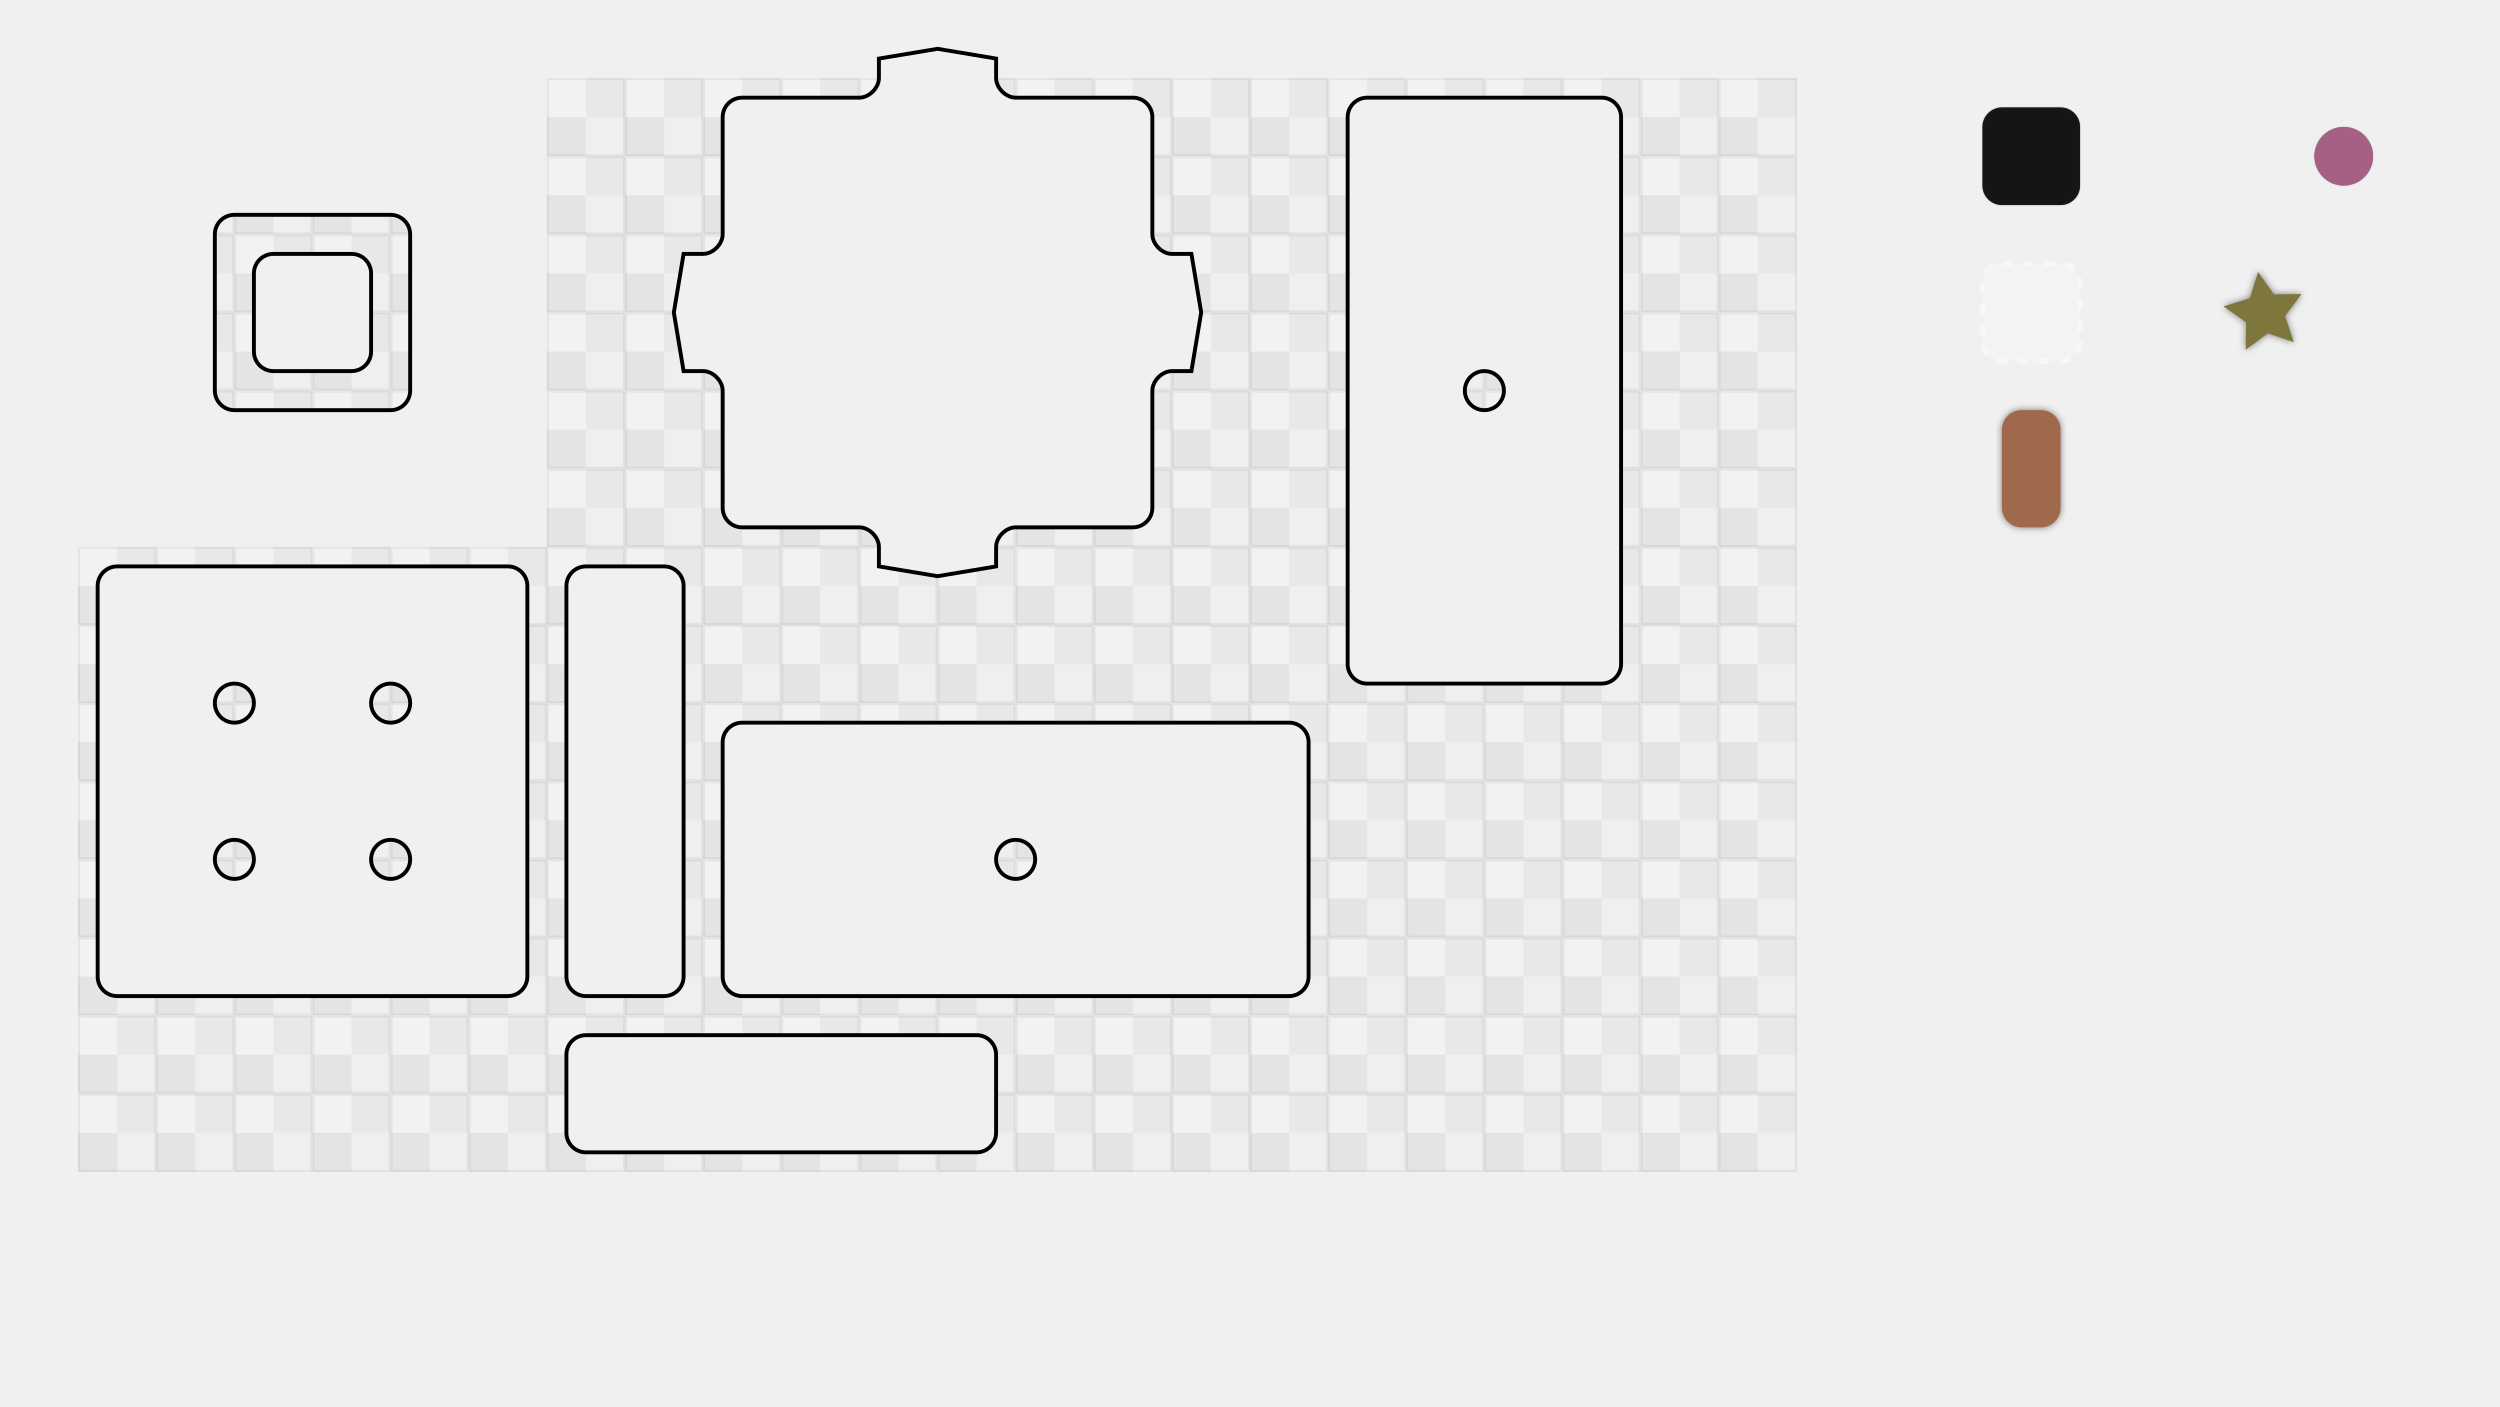
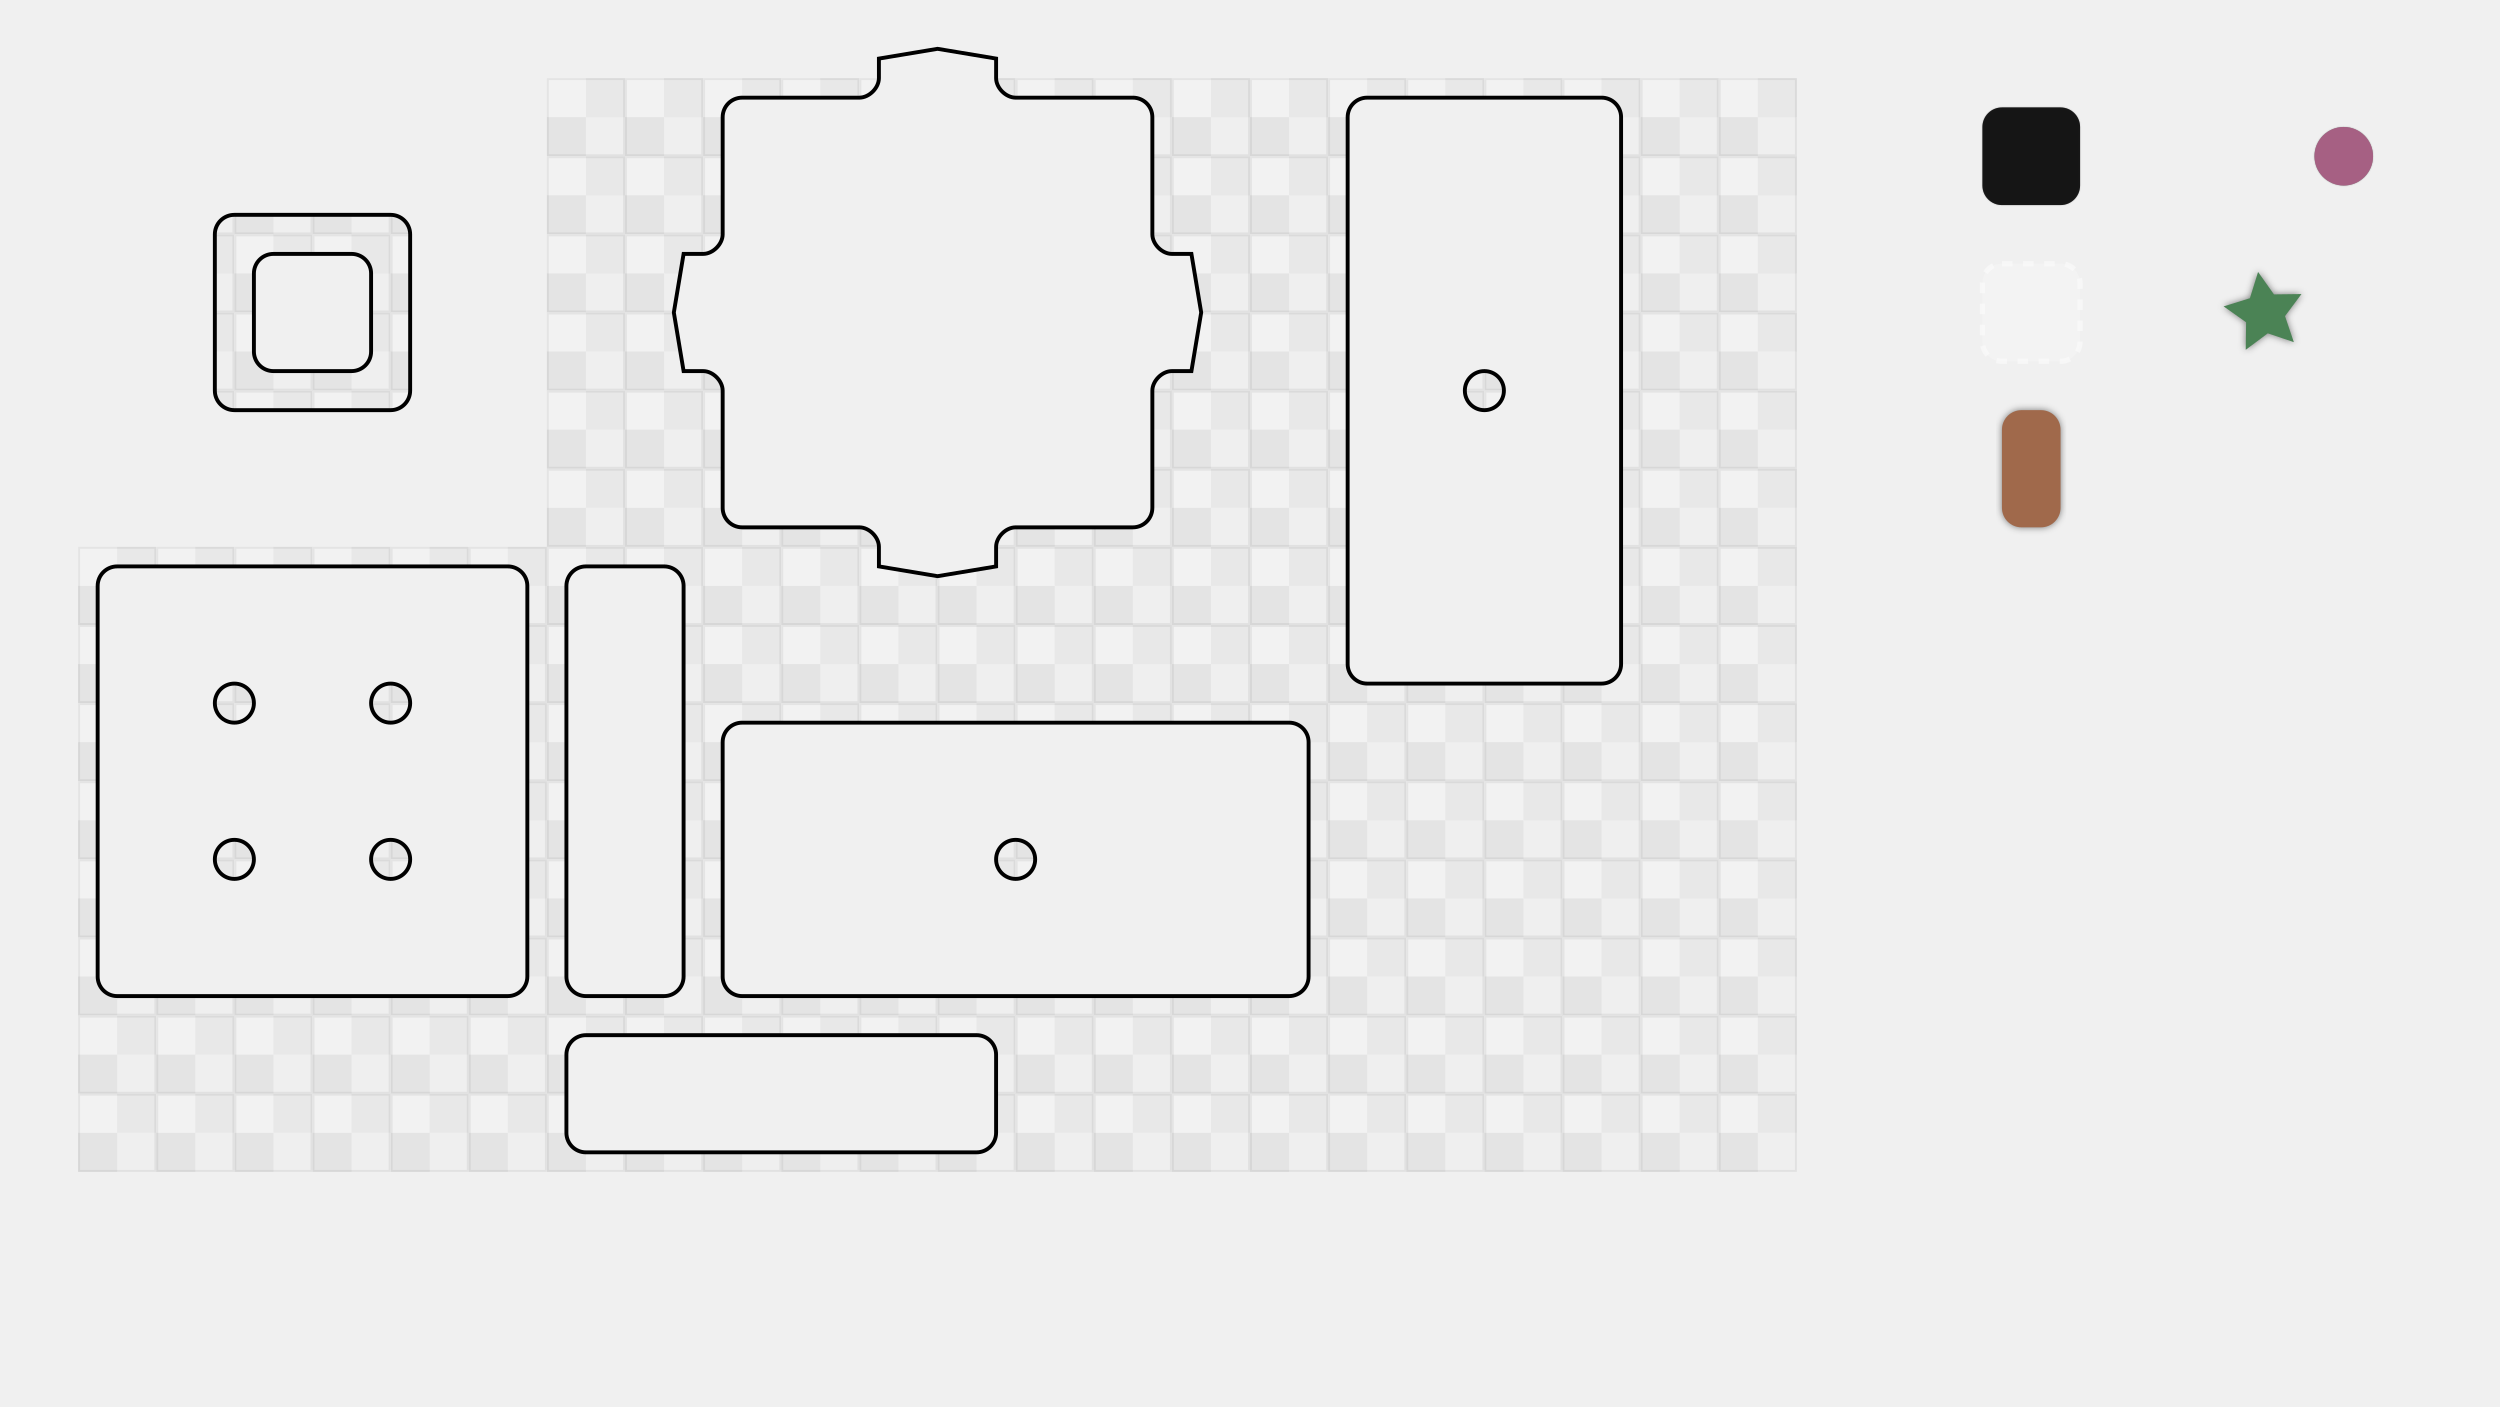
<svg xmlns="http://www.w3.org/2000/svg" xmlns:xlink="http://www.w3.org/1999/xlink" width="1280" height="720" viewBox="0 0 338.667 190.5" version="1.1" id="svg8">
  <defs id="defs2">
    <clipPath clipPathUnits="userSpaceOnUse" id="clipPath4953">
      <path id="path4955" style="font-variation-settings:normal;opacity:1;vector-effect:none;fill:#000000;fill-opacity:1;stroke:none;stroke-width:1.058;stroke-linecap:butt;stroke-linejoin:miter;stroke-miterlimit:4;stroke-dasharray:2.117, 2.117;stroke-dashoffset:7.408;stroke-opacity:1;stop-color:#000000;stop-opacity:1" d="M 74.083,10.583 V 74.083 H 10.583 V 158.75 H 243.417 V 10.583 H 134.938 c 0,1.323 1.323,2.646 2.646,2.646 h 15.875 c 1.466,0 2.646,1.18 2.646,2.646 v 15.875 c 0,1.323 1.323,2.646 2.646,2.646 h 2.646 l 1.323,7.938 -1.323,7.938 h -2.646 c -1.323,0 -2.646,1.323 -2.646,2.646 v 15.875 c 0,1.466 -1.18,2.646 -2.646,2.646 h -15.875 c -1.323,0 -2.646,1.323 -2.646,2.646 v 2.646 L 127,78.052 119.062,76.729 v -2.646 c 0,-1.323 -1.323,-2.646 -2.646,-2.646 h -15.875 c -1.466,0 -2.646,-1.18 -2.646,-2.646 v -15.875 c 0,-1.323 -1.323,-2.646 -2.646,-2.646 h -2.646 l -1.323,-7.938 1.323,-7.938 h 2.646 c 1.323,0 2.646,-1.323 2.646,-2.646 v -15.875 c 0,-1.466 1.18,-2.646 2.646,-2.646 h 15.875 c 1.323,0 2.646,-1.323 2.646,-2.646 z m 111.125,2.646 h 31.75 c 1.466,0 2.646,1.18 2.646,2.646 v 74.083 c 0,1.466 -1.18,2.646 -2.646,2.646 h -31.75 c -1.466,0 -2.646,-1.18 -2.646,-2.646 V 15.875 c 0,-1.466 1.18,-2.646 2.646,-2.646 z m -153.458,15.875 c -1.466,0 -2.646,1.18 -2.646,2.646 v 21.167 c 0,1.466 1.18,2.646 2.646,2.646 h 21.167 c 1.466,0 2.646,-1.18 2.646,-2.646 V 31.75 c 0,-1.466 -1.18,-2.646 -2.646,-2.646 z m 5.292,5.292 h 10.583 c 1.466,0 2.646,1.18 2.646,2.646 v 10.583 c 0,1.466 -1.18,2.646 -2.646,2.646 H 37.042 c -1.466,0 -2.646,-1.18 -2.646,-2.646 V 37.042 c 0,-1.466 1.18,-2.646 2.646,-2.646 z m 164.042,15.875 c -1.466,0 -2.646,1.18 -2.646,2.646 0,1.466 1.18,2.646 2.646,2.646 1.466,0 2.646,-1.18 2.646,-2.646 0,-1.466 -1.18,-2.646 -2.646,-2.646 z M 15.875,76.729 h 52.917 c 1.466,0 2.646,1.18 2.646,2.646 v 52.917 c 0,1.466 -1.18,2.646 -2.646,2.646 H 15.875 c -1.466,0 -2.646,-1.18 -2.646,-2.646 V 79.375 c 0,-1.466 1.18,-2.646 2.646,-2.646 z m 63.5,0 h 10.583 c 1.466,0 2.646,1.18 2.646,2.646 v 52.917 c 0,1.466 -1.18,2.646 -2.646,2.646 H 79.375 c -1.466,0 -2.646,-1.18 -2.646,-2.646 V 79.375 c 0,-1.466 1.18,-2.646 2.646,-2.646 z m -47.625,15.875 c -1.466,0 -2.646,1.18 -2.646,2.646 0,1.466 1.18,2.646 2.646,2.646 1.466,0 2.646,-1.18 2.646,-2.646 0,-1.466 -1.18,-2.646 -2.646,-2.646 z m 21.167,0 c -1.466,0 -2.646,1.18 -2.646,2.646 0,1.466 1.18,2.646 2.646,2.646 1.466,0 2.646,-1.18 2.646,-2.646 0,-1.466 -1.18,-2.646 -2.646,-2.646 z m 47.625,5.292 h 74.083 c 1.466,0 2.646,1.18 2.646,2.646 v 31.75 c 0,1.466 -1.18,2.646 -2.646,2.646 h -74.083 c -1.466,0 -2.646,-1.18 -2.646,-2.646 v -31.75 c 0,-1.466 1.18,-2.646 2.646,-2.646 z M 31.75,113.771 c -1.466,0 -2.646,1.18 -2.646,2.646 0,1.466 1.18,2.646 2.646,2.646 1.466,0 2.646,-1.18 2.646,-2.646 0,-1.466 -1.18,-2.646 -2.646,-2.646 z m 21.167,0 c -1.466,0 -2.646,1.18 -2.646,2.646 0,1.466 1.18,2.646 2.646,2.646 1.466,0 2.646,-1.18 2.646,-2.646 0,-1.466 -1.18,-2.646 -2.646,-2.646 z m 84.667,0 c -1.466,0 -2.646,1.18 -2.646,2.646 0,1.466 1.18,2.646 2.646,2.646 1.466,0 2.646,-1.18 2.646,-2.646 0,-1.466 -1.18,-2.646 -2.646,-2.646 z m -58.208,26.458 h 52.917 c 1.466,0 2.646,1.18 2.646,2.646 v 10.583 c 0,1.466 -1.18,2.646 -2.646,2.646 H 79.375 c -1.466,0 -2.646,-1.18 -2.646,-2.646 V 142.875 c 0,-1.466 1.18,-2.646 2.646,-2.646 z" />
    </clipPath>
    <filter style="color-interpolation-filters:sRGB;" id="filter5254">
      <feFlood flood-opacity="0.502" flood-color="rgb(0,0,0)" result="flood" id="feFlood5244" />
      <feComposite in="flood" in2="SourceGraphic" operator="in" result="composite1" id="feComposite5246" />
      <feGaussianBlur in="composite1" stdDeviation="0.5" result="blur" id="feGaussianBlur5248" />
      <feOffset dx="2.77556e-17" dy="2.77556e-17" result="offset" id="feOffset5250" />
      <feComposite in="SourceGraphic" in2="offset" operator="over" result="composite2" id="feComposite5252" />
    </filter>
  </defs>
  <g id="layer2" style="display:inline">
    <g id="g2277" transform="translate(-10.58333,-10.58333)">
      <g id="g916" transform="translate(-31.75,10.58333)">
        <path style="fill:#f2f2f2;fill-opacity:1;stroke:none;stroke-width:1.058;stroke-dasharray:2.117, 2.117;stroke-dashoffset:10.583;stop-color:#000000" id="rect857" width="5.292" height="5.292" x="10.583" y="-31.75" d="m 10.583,-31.75 h 5.292 v 5.292 h -5.292 z" />
        <path style="font-variation-settings:normal;opacity:1;vector-effect:none;fill:#efefef;fill-opacity:1;stroke:none;stroke-width:1.058;stroke-linecap:butt;stroke-linejoin:miter;stroke-miterlimit:4;stroke-dasharray:2.117, 2.117;stroke-dashoffset:10.583;stroke-opacity:1;stop-color:#000000;stop-opacity:1" id="rect859" width="5.292" height="5.292" x="15.875" y="-26.458" d="m 15.875,-26.458 h 5.292 v 5.292 h -5.292 z" />
        <path style="font-variation-settings:normal;opacity:1;vector-effect:none;fill:#e8e8e8;fill-opacity:1;stroke:none;stroke-width:1.058;stroke-linecap:butt;stroke-linejoin:miter;stroke-miterlimit:4;stroke-dasharray:2.117, 2.117;stroke-dashoffset:10.583;stroke-opacity:1;stop-color:#000000;stop-opacity:1" id="rect861" width="5.292" height="5.292" x="15.875" y="-31.75" d="m 15.875,-31.75 h 5.292 v 5.292 h -5.292 z" />
        <path style="font-variation-settings:normal;opacity:1;vector-effect:none;fill:#e4e4e4;fill-opacity:1;stroke:none;stroke-width:1.058;stroke-linecap:butt;stroke-linejoin:miter;stroke-miterlimit:4;stroke-dasharray:2.117, 2.117;stroke-dashoffset:10.583;stroke-opacity:1;stop-color:#000000;stop-opacity:1" id="rect861-3" width="5.292" height="5.292" x="10.583" y="-26.458" d="m 10.583,-26.458 h 5.292 v 5.292 h -5.292 z" />
        <path style="font-variation-settings:normal;vector-effect:none;fill:none;fill-opacity:0.252;stroke:#000000;stroke-width:0.265;stroke-linecap:butt;stroke-linejoin:miter;stroke-miterlimit:4;stroke-dasharray:none;stroke-dashoffset:10.58;stroke-opacity:0.06;stop-color:#000000" id="rect1048" width="10.319" height="10.319" x="10.716" y="-31.618" d="m 10.716,-31.618 h 10.319 v 10.319 h -10.319 z" />
      </g>
      <use x="0" y="0" xlink:href="#g916" id="use2262" transform="translate(10.58333)" width="100%" height="100%" />
      <use x="0" y="0" xlink:href="#g916" id="use2264" transform="translate(5.632034e-8,10.58333)" width="100%" height="100%" />
      <use x="0" y="0" xlink:href="#g916" id="use2266" transform="translate(10.58333,10.58333)" width="100%" height="100%" />
    </g>
    <g id="g4446" clip-path="url(#clipPath4953)">
      <use x="0" y="0" xlink:href="#g2277" id="use2664" width="100%" height="100%" transform="translate(42.33334,42.33334)" />
      <use x="0" y="0" xlink:href="#g2277" id="use2664-1" width="100%" height="100%" transform="translate(63.5,42.33334)" />
      <use x="0" y="0" xlink:href="#g2277" id="use2664-7" width="100%" height="100%" transform="translate(84.66667,42.33334)" />
      <use x="0" y="0" xlink:href="#g2277" id="use2664-5" width="100%" height="100%" transform="translate(105.8333,42.33334)" />
      <use x="0" y="0" xlink:href="#g2277" id="use2664-17" width="100%" height="100%" transform="translate(127,42.33334)" />
      <use x="0" y="0" xlink:href="#g2277" id="use2664-4" width="100%" height="100%" transform="translate(148.1667,42.33334)" />
      <use x="0" y="0" xlink:href="#g2277" id="use2664-171" width="100%" height="100%" transform="translate(169.3333,42.33334)" />
      <use x="0" y="0" xlink:href="#g2277" id="use2664-11" width="100%" height="100%" transform="translate(190.5,42.33334)" />
      <use x="0" y="0" xlink:href="#g2277" id="use2664-64" width="100%" height="100%" transform="translate(42.33334,63.5)" />
      <use x="0" y="0" xlink:href="#g2277" id="use2664-80" width="100%" height="100%" transform="translate(63.5,63.5)" />
      <use x="0" y="0" xlink:href="#g2277" id="use2664-81" width="100%" height="100%" transform="translate(84.66667,63.5)" />
      <use x="0" y="0" xlink:href="#g2277" id="use2664-0" width="100%" height="100%" transform="translate(105.8333,63.5)" />
      <use x="0" y="0" xlink:href="#g2277" id="use2664-2" width="100%" height="100%" transform="translate(127,63.5)" />
      <use x="0" y="0" xlink:href="#g2277" id="use2664-29" width="100%" height="100%" transform="translate(148.1667,63.5)" />
      <use x="0" y="0" xlink:href="#g2277" id="use2664-75" width="100%" height="100%" transform="translate(169.3333,63.5)" />
      <use x="0" y="0" xlink:href="#g2277" id="use2664-646" width="100%" height="100%" transform="translate(190.5,63.5)" />
      <use x="0" y="0" xlink:href="#g2277" id="use2664-39" width="100%" height="100%" transform="translate(42.33334,84.66667)" />
      <use x="0" y="0" xlink:href="#g2277" id="use2664-41" width="100%" height="100%" transform="translate(63.5,84.66667)" />
      <use x="0" y="0" xlink:href="#g2277" id="use2664-54" width="100%" height="100%" transform="translate(84.66667,84.66667)" />
      <use x="0" y="0" xlink:href="#g2277" id="use2664-15" width="100%" height="100%" transform="translate(105.8333,84.66667)" />
      <use x="0" y="0" xlink:href="#g2277" id="use2664-549" width="100%" height="100%" transform="translate(127,84.66667)" />
      <use x="0" y="0" xlink:href="#g2277" id="use2664-83" width="100%" height="100%" transform="translate(148.1667,84.66667)" />
      <use x="0" y="0" xlink:href="#g2277" id="use2664-852" width="100%" height="100%" transform="translate(169.3333,84.66667)" />
      <use x="0" y="0" xlink:href="#g2277" id="use2664-22" width="100%" height="100%" transform="translate(190.5,84.66667)" />
      <use x="0" y="0" xlink:href="#g2277" id="use2664-36" width="100%" height="100%" transform="translate(42.33334,105.8333)" />
      <use x="0" y="0" xlink:href="#g2277" id="use2664-33" width="100%" height="100%" transform="translate(63.5,105.8333)" />
      <use x="0" y="0" xlink:href="#g2277" id="use2664-44" width="100%" height="100%" transform="translate(84.66667,105.8333)" />
      <use x="0" y="0" xlink:href="#g2277" id="use2664-397" width="100%" height="100%" transform="translate(105.8333,105.8333)" />
      <use x="0" y="0" xlink:href="#g2277" id="use2664-25" width="100%" height="100%" transform="translate(127,105.8333)" />
      <use x="0" y="0" xlink:href="#g2277" id="use2664-89" width="100%" height="100%" transform="translate(148.1667,105.8333)" />
      <use x="0" y="0" xlink:href="#g2277" id="use2664-02" width="100%" height="100%" transform="translate(169.3333,105.8333)" />
      <use x="0" y="0" xlink:href="#g2277" id="use2664-47" width="100%" height="100%" transform="translate(190.5,105.8333)" />
      <use x="0" y="0" xlink:href="#g2277" id="use2664-333" width="100%" height="100%" transform="translate(42.33334,127)" />
      <use x="0" y="0" xlink:href="#g2277" id="use2664-851" width="100%" height="100%" transform="translate(63.5,127)" />
      <use x="0" y="0" xlink:href="#g2277" id="use2664-08" width="100%" height="100%" transform="translate(84.66667,127)" />
      <use x="0" y="0" xlink:href="#g2277" id="use2664-76" width="100%" height="100%" transform="translate(105.8333,127)" />
      <use x="0" y="0" xlink:href="#g2277" id="use2664-35" width="100%" height="100%" transform="translate(127,127)" />
      <use x="0" y="0" xlink:href="#g2277" id="use2664-080" width="100%" height="100%" transform="translate(148.1667,127)" />
      <use x="0" y="0" xlink:href="#g2277" id="use2664-411" width="100%" height="100%" transform="translate(169.3333,127)" />
      <use x="0" y="0" xlink:href="#g2277" id="use2664-359" width="100%" height="100%" transform="translate(190.5,127)" />
      <use x="0" y="0" xlink:href="#g2277" id="use2664-333-6" width="100%" height="100%" transform="translate(42.33334,148.1667)" />
      <use x="0" y="0" xlink:href="#g2277" id="use2664-333-5" width="100%" height="100%" transform="translate(63.5,148.1667)" />
      <use x="0" y="0" xlink:href="#g2277" id="use2664-333-0" width="100%" height="100%" transform="translate(84.66667,148.1667)" />
      <use x="0" y="0" xlink:href="#g2277" id="use2664-333-8" width="100%" height="100%" transform="translate(105.8333,148.1667)" />
      <use x="0" y="0" xlink:href="#g2277" id="use2664-333-1" width="100%" height="100%" transform="translate(127,148.1667)" />
      <use x="0" y="0" xlink:href="#g2277" id="use2664-333-2" width="100%" height="100%" transform="translate(148.1667,148.1667)" />
      <use x="0" y="0" xlink:href="#g2277" id="use2664-333-26" width="100%" height="100%" transform="translate(169.3333,148.1667)" />
      <use x="0" y="0" xlink:href="#g2277" id="use2664-333-9" width="100%" height="100%" transform="translate(190.5,148.1667)" />
      <use x="0" y="0" xlink:href="#g2277" id="use2664-333-27" width="100%" height="100%" transform="translate(105.8333,169.3333)" />
      <use x="0" y="0" xlink:href="#g2277" id="use2664-333-40" width="100%" height="100%" transform="translate(127,169.3333)" />
      <use x="0" y="0" xlink:href="#g2277" id="use2664-333-3" width="100%" height="100%" transform="translate(148.1667,169.3333)" />
      <use x="0" y="0" xlink:href="#g2277" id="use2664-333-27-9" width="100%" height="100%" transform="translate(84.66667,169.3333)" />
      <use x="0" y="0" xlink:href="#g2277" id="use2664-333-27-2" width="100%" height="100%" transform="translate(63.5,169.3333)" />
      <use x="0" y="0" xlink:href="#g2277" id="use2664-333-27-23" width="100%" height="100%" transform="translate(42.33334,169.3333)" />
      <use x="0" y="0" xlink:href="#g2277" id="use2664-333-27-1" width="100%" height="100%" transform="translate(169.3333,169.3333)" />
      <use x="0" y="0" xlink:href="#g2277" id="use2664-333-27-8" width="100%" height="100%" transform="translate(190.5,169.3333)" />
      <use x="0" y="0" xlink:href="#g2277" id="use2664-171-5" width="100%" height="100%" transform="translate(211.6667,42.33334)" />
      <use x="0" y="0" xlink:href="#g2277" id="use2664-171-7" width="100%" height="100%" transform="translate(232.8333,42.33334)" />
      <use x="0" y="0" xlink:href="#g2277" id="use2664-171-1" width="100%" height="100%" transform="translate(254,42.33334)" />
      <use x="0" y="0" xlink:href="#g2277" id="use2664-171-6" width="100%" height="100%" transform="translate(254,63.5)" />
      <use x="0" y="0" xlink:href="#g2277" id="use2664-171-9" width="100%" height="100%" transform="translate(232.8333,63.5)" />
      <use x="0" y="0" xlink:href="#g2277" id="use2664-171-8" width="100%" height="100%" transform="translate(211.6667,63.5)" />
      <use x="0" y="0" xlink:href="#g2277" id="use2664-171-13" width="100%" height="100%" transform="translate(211.6667,84.66667)" />
      <use x="0" y="0" xlink:href="#g2277" id="use2664-171-3" width="100%" height="100%" transform="translate(232.8333,84.66667)" />
      <use x="0" y="0" xlink:href="#g2277" id="use2664-171-37" width="100%" height="100%" transform="translate(254,84.66667)" />
      <use x="0" y="0" xlink:href="#g2277" id="use2664-171-98" width="100%" height="100%" transform="translate(254,105.8333)" />
      <use x="0" y="0" xlink:href="#g2277" id="use2664-171-67" width="100%" height="100%" transform="translate(232.8333,105.8333)" />
      <use x="0" y="0" xlink:href="#g2277" id="use2664-171-0" width="100%" height="100%" transform="translate(211.6667,105.8333)" />
      <use x="0" y="0" xlink:href="#g2277" id="use2664-171-4" width="100%" height="100%" transform="translate(211.6667,127)" />
      <use x="0" y="0" xlink:href="#g2277" id="use2664-171-84" width="100%" height="100%" transform="translate(232.8333,127)" />
      <use x="0" y="0" xlink:href="#g2277" id="use2664-171-81" width="100%" height="100%" transform="translate(254,127)" />
      <use x="0" y="0" xlink:href="#g2277" id="use2664-171-68" width="100%" height="100%" transform="translate(254,148.1667)" />
      <use x="0" y="0" xlink:href="#g2277" id="use2664-171-52" width="100%" height="100%" transform="translate(232.8333,148.1667)" />
      <use x="0" y="0" xlink:href="#g2277" id="use2664-171-19" width="100%" height="100%" transform="translate(211.6667,148.1667)" />
      <use x="0" y="0" xlink:href="#g2277" id="use2664-171-96" width="100%" height="100%" transform="translate(211.6667,169.3333)" />
      <use x="0" y="0" xlink:href="#g2277" id="use2664-171-06" width="100%" height="100%" transform="translate(232.8333,169.3333)" />
      <use x="0" y="0" xlink:href="#g2277" id="use2664-171-49" width="100%" height="100%" transform="translate(254,169.3333)" />
    </g>
  </g>
  <g id="layer3" style="display:none">
    <g id="g4881">
      <path id="rect3997-4" style="font-variation-settings:normal;vector-effect:none;fill:#ffffff;fill-opacity:0.994;stroke:none;stroke-width:1.058;stroke-linecap:butt;stroke-linejoin:miter;stroke-miterlimit:4;stroke-dasharray:2.117, 2.117;stroke-dashoffset:7.408;stroke-opacity:1;stop-color:#000000" d="M 10.583,10.583 V 74.083 H 74.083 V 10.583 Z m 21.167,18.521 h 21.167 c 1.466,0 2.646,1.18 2.646,2.646 v 21.167 c 0,1.466 -1.18,2.646 -2.646,2.646 H 31.75 c -1.466,0 -2.646,-1.18 -2.646,-2.646 V 31.75 c 0,-1.466 1.18,-2.646 2.646,-2.646 z" />
      <rect style="display:inline;fill:#ffffff;fill-opacity:0.994;stroke:none;stroke-width:1.058;stroke-miterlimit:4;stroke-dasharray:2.117, 2.117;stroke-dashoffset:10.583;stop-color:#000000" id="rect28-7-4" width="15.875" height="15.875" x="34.396" y="34.396" rx="2.646" ry="2.646" />
      <path id="rect28-8-0-3" style="display:inline;fill:#ffffff;fill-opacity:0.994;stroke:none;stroke-width:1.058;stroke-miterlimit:4;stroke-dasharray:2.117, 2.117;stroke-dashoffset:7.408;stop-color:#000000" d="m 15.875,76.729 c -1.466,0 -2.646,1.18 -2.646,2.646 v 52.917 c 0,1.466 1.18,2.646 2.646,2.646 h 52.917 c 1.466,0 2.646,-1.18 2.646,-2.646 V 79.375 c 0,-1.466 -1.18,-2.646 -2.646,-2.646 z m 15.875,15.875 c 1.466,0 2.646,1.18 2.646,2.646 0,1.466 -1.18,2.646 -2.646,2.646 -1.466,0 -2.646,-1.18 -2.646,-2.646 0,-1.466 1.18,-2.646 2.646,-2.646 z m 21.167,0 c 1.466,0 2.646,1.18 2.646,2.646 0,1.466 -1.18,2.646 -2.646,2.646 -1.466,0 -2.646,-1.18 -2.646,-2.646 0,-1.466 1.18,-2.646 2.646,-2.646 z M 31.75,113.771 c 1.466,0 2.646,1.18 2.646,2.646 0,1.466 -1.18,2.646 -2.646,2.646 -1.466,0 -2.646,-1.18 -2.646,-2.646 0,-1.466 1.18,-2.646 2.646,-2.646 z m 21.167,0 c 1.466,0 2.646,1.18 2.646,2.646 0,1.466 -1.18,2.646 -2.646,2.646 -1.466,0 -2.646,-1.18 -2.646,-2.646 0,-1.466 1.18,-2.646 2.646,-2.646 z" />
      <rect style="display:inline;fill:#ffffff;fill-opacity:0.994;stroke:none;stroke-width:1.058;stroke-miterlimit:4;stroke-dasharray:2.117, 2.117;stroke-dashoffset:7.408;stop-color:#000000" id="rect28-8-2-0-8" width="15.875" height="58.208" x="76.729" y="76.729" rx="2.646" ry="2.646" />
      <path id="rect28-8-2-8-3-6" style="display:inline;fill:#ffffff;fill-opacity:0.994;stroke:none;stroke-width:1.058;stroke-miterlimit:4;stroke-dasharray:2.117, 2.117;stroke-dashoffset:7.408;stop-color:#000000" d="m 100.542,13.229 h 15.875 c 1.323,0 2.646,-1.323 2.646,-2.646 V 7.938 L 127,6.615 l 7.938,1.323 v 2.646 c 0,1.323 1.323,2.646 2.646,2.646 h 15.875 c 1.466,0 2.646,1.18 2.646,2.646 v 15.875 c 0,1.323 1.323,2.646 2.646,2.646 h 2.646 l 1.323,7.938 -1.323,7.937 H 158.75 c -1.323,0 -2.646,1.323 -2.646,2.646 v 15.875 c 0,1.466 -1.18,2.646 -2.646,2.646 l -15.875,-1e-6 c -1.323,0 -2.646,1.323 -2.646,2.646 v 2.646 l -7.937,1.323 -7.938,-1.323 v -2.646 c 0,-1.323 -1.323,-2.646 -2.646,-2.646 l -15.875,1e-6 c -1.466,0 -2.646,-1.18 -2.646,-2.646 l -3e-6,-15.875 c 0,-1.323 -1.323,-2.646 -2.646,-2.646 h -2.646 l -1.323,-7.937 1.323,-7.938 h 2.646 c 1.323,0 2.646,-1.323 2.646,-2.646 l 6e-6,-15.875 c 10e-7,-1.466 1.18,-2.646 2.646,-2.646 z" />
      <rect style="font-variation-settings:normal;display:inline;vector-effect:none;fill:#ffffff;fill-opacity:0.994;stroke:none;stroke-width:1.058;stroke-linecap:butt;stroke-linejoin:miter;stroke-miterlimit:4;stroke-dasharray:2.117, 2.117;stroke-dashoffset:7.408;stroke-opacity:1;stop-color:#000000" id="rect3930-5-8" width="58.208" height="15.875" x="76.729" y="140.229" rx="2.646" ry="2.646" />
      <path id="rect3889-0" style="font-variation-settings:normal;display:inline;vector-effect:none;fill:#ffffff;fill-opacity:1;stroke:none;stroke-width:4;stroke-linecap:butt;stroke-linejoin:miter;stroke-miterlimit:4;stroke-dasharray:8, 8;stroke-dashoffset:28;stroke-opacity:1;stop-color:#000000" d="m 380,370 c -5.54,0 -10,4.46 -10,10 v 120 c 0,5.54 4.46,10 10,10 h 280 c 5.54,0 10,-4.46 10,-10 V 380 c 0,-5.54 -4.46,-10 -10,-10 z m 140,60 c 5.54,0 10,4.46 10,10 0,5.54 -4.46,10 -10,10 -5.54,0 -10,-4.46 -10,-10 0,-5.54 4.46,-10 10,-10 z" transform="scale(0.2645833)" />
      <path id="rect4812-9" style="font-variation-settings:normal;display:inline;vector-effect:none;fill:#ffffff;fill-opacity:1;stroke:none;stroke-width:4;stroke-linecap:butt;stroke-linejoin:miter;stroke-miterlimit:4;stroke-dasharray:8, 8;stroke-dashoffset:28;stroke-opacity:1;stop-color:#000000" d="m 700,50 c -5.54,0 -10,4.46 -10,10 v 280 c 0,5.54 4.46,10 10,10 h 120 c 5.54,0 10,-4.46 10,-10 V 60 c 0,-5.54 -4.46,-10 -10,-10 z m 60,140 c 5.54,0 10,4.46 10,10 0,5.54 -4.46,10 -10,10 -5.54,0 -10,-4.46 -10,-10 0,-5.54 4.46,-10 10,-10 z" transform="scale(0.2645833)" />
    </g>
  </g>
  <g id="layer1" style="display:inline">
    <rect style="font-variation-settings:normal;opacity:1;vector-effect:none;fill:none;fill-opacity:0.305;stroke:#000000;stroke-width:0.529;stroke-linecap:butt;stroke-linejoin:miter;stroke-miterlimit:4;stroke-dasharray:none;stroke-dashoffset:7.408;stroke-opacity:1;stop-color:#000000;stop-opacity:1" id="rect3564" width="26.458" height="26.458" x="29.104" y="29.104" rx="2.646" ry="2.646" />
    <rect style="fill:none;fill-opacity:0.305;stroke:#000000;stroke-width:0.529;stroke-miterlimit:4;stroke-dasharray:none;stroke-dashoffset:7.408;stop-color:#000000;font-variation-settings:normal;opacity:1;vector-effect:none;stroke-linecap:butt;stroke-linejoin:miter;stroke-opacity:1;stop-opacity:1" id="rect28" width="15.875" height="15.875" x="34.396" y="34.396" rx="2.646" ry="2.646" />
    <rect style="display:inline;fill:none;fill-opacity:0.305;stroke:#000000;stroke-width:0.529;stroke-miterlimit:4;stroke-dasharray:none;stroke-dashoffset:7.408;stop-color:#000000;font-variation-settings:normal;opacity:1;vector-effect:none;stroke-linecap:butt;stroke-linejoin:miter;stroke-opacity:1;stop-opacity:1" id="rect28-8" width="58.208" height="58.208" x="13.229" y="76.729" rx="2.646" ry="2.646" />
    <rect style="display:inline;fill:none;fill-opacity:0.305;stroke:#000000;stroke-width:0.529;stroke-miterlimit:4;stroke-dasharray:none;stroke-dashoffset:7.408;stop-color:#000000;font-variation-settings:normal;opacity:1;vector-effect:none;stroke-linecap:butt;stroke-linejoin:miter;stroke-opacity:1;stop-opacity:1" id="rect28-8-2" width="15.875" height="58.208" x="76.729" y="76.729" rx="2.646" ry="2.646" />
    <path id="rect28-8-2-8" style="display:inline;fill:none;fill-opacity:0.305;stroke:#000000;stroke-width:0.529;stroke-miterlimit:4;stroke-dasharray:none;stroke-dashoffset:7.408;stop-color:#000000" d="m 100.542,13.229 h 15.875 c 1.323,0 2.646,-1.323 2.646,-2.646 l 0,-2.646 7.938,-1.323 7.938,1.323 v 2.646 c 0,1.323 1.323,2.646 2.646,2.646 h 15.875 c 1.466,0 2.646,1.18 2.646,2.646 v 15.875 c 0,1.323 1.323,2.646 2.646,2.646 l 2.646,0 1.323,7.938 -1.323,7.937 -2.646,0 c -1.323,0 -2.646,1.323 -2.646,2.646 v 15.875 c 0,1.466 -1.18,2.646 -2.646,2.646 l -15.875,-1e-6 c -1.323,0 -2.646,1.323 -2.646,2.646 l 0,2.646 -7.937,1.323 -7.938,-1.323 0,-2.646 c 0,-1.323 -1.323,-2.646 -2.646,-2.646 l -15.875,1e-6 c -1.466,0 -2.646,-1.18 -2.646,-2.646 l -3e-6,-15.875 c 0,-1.323 -1.323,-2.646 -2.646,-2.646 l -2.646,0 -1.323,-7.937 1.323,-7.938 2.646,0 c 1.323,0 2.646,-1.323 2.646,-2.646 l 6e-6,-15.875 c 10e-7,-1.466 1.18,-2.646 2.646,-2.646 z" />
    <rect style="font-variation-settings:normal;opacity:1;vector-effect:none;fill:none;fill-opacity:0.305;stroke:#000000;stroke-width:0.529;stroke-linecap:butt;stroke-linejoin:miter;stroke-miterlimit:4;stroke-dasharray:none;stroke-dashoffset:7.408;stroke-opacity:1;stop-color:#000000;stop-opacity:1" id="rect3889" width="79.375" height="37.042" x="97.896" y="97.896" rx="2.646" ry="2.646" />
    <rect style="font-variation-settings:normal;opacity:1;vector-effect:none;fill:none;fill-opacity:0.305;stroke:#000000;stroke-width:0.529;stroke-linecap:butt;stroke-linejoin:miter;stroke-miterlimit:4;stroke-dasharray:none;stroke-dashoffset:7.408;stroke-opacity:1;stop-color:#000000;stop-opacity:1" id="rect3920" width="5.292" height="5.292" x="29.104" y="92.604" rx="2.646" ry="2.646" />
    <rect style="font-variation-settings:normal;opacity:1;vector-effect:none;fill:none;fill-opacity:0.305;stroke:#000000;stroke-width:0.529;stroke-linecap:butt;stroke-linejoin:miter;stroke-miterlimit:4;stroke-dasharray:none;stroke-dashoffset:7.408;stroke-opacity:1;stop-color:#000000;stop-opacity:1" id="rect3922" width="5.292" height="5.292" x="29.104" y="113.771" rx="2.646" ry="2.646" />
    <rect style="font-variation-settings:normal;opacity:1;vector-effect:none;fill:none;fill-opacity:0.305;stroke:#000000;stroke-width:0.529;stroke-linecap:butt;stroke-linejoin:miter;stroke-miterlimit:4;stroke-dasharray:none;stroke-dashoffset:7.408;stroke-opacity:1;stop-color:#000000;stop-opacity:1" id="rect3924" width="5.292" height="5.292" x="50.271" y="113.771" rx="2.646" ry="2.646" />
    <rect style="font-variation-settings:normal;opacity:1;vector-effect:none;fill:none;fill-opacity:0.305;stroke:#000000;stroke-width:0.529;stroke-linecap:butt;stroke-linejoin:miter;stroke-miterlimit:4;stroke-dasharray:none;stroke-dashoffset:7.408;stroke-opacity:1;stop-color:#000000;stop-opacity:1" id="rect3926" width="5.292" height="5.292" x="50.271" y="92.604" rx="2.646" ry="2.646" />
    <rect style="font-variation-settings:normal;opacity:1;vector-effect:none;fill:none;fill-opacity:0.305;stroke:#000000;stroke-width:0.529;stroke-linecap:butt;stroke-linejoin:miter;stroke-miterlimit:4;stroke-dasharray:none;stroke-dashoffset:7.408;stroke-opacity:1;stop-color:#000000;stop-opacity:1" id="rect3928" width="5.292" height="5.292" x="134.938" y="113.771" rx="2.646" ry="2.646" />
    <rect style="font-variation-settings:normal;opacity:1;vector-effect:none;fill:none;fill-opacity:0.305;stroke:#000000;stroke-width:0.529;stroke-linecap:butt;stroke-linejoin:miter;stroke-miterlimit:4;stroke-dasharray:none;stroke-dashoffset:7.408;stroke-opacity:1;stop-color:#000000;stop-opacity:1" id="rect3930" width="58.208" height="15.875" x="76.729" y="140.229" rx="2.646" ry="2.646" />
    <rect style="font-variation-settings:normal;opacity:1;vector-effect:none;fill:none;fill-opacity:0.305;stroke:#000000;stroke-width:0.529;stroke-linecap:butt;stroke-linejoin:miter;stroke-miterlimit:4;stroke-dasharray:none;stroke-dashoffset:7.408;stroke-opacity:1;stop-color:#000000;stop-opacity:1" id="rect4812" width="37.042" height="79.375" x="182.562" y="13.229" rx="2.646" ry="2.646" />
    <rect style="font-variation-settings:normal;opacity:1;vector-effect:none;fill:none;fill-opacity:0.305;stroke:#000000;stroke-width:0.529;stroke-linecap:butt;stroke-linejoin:miter;stroke-miterlimit:4;stroke-dasharray:none;stroke-dashoffset:7.408;stroke-opacity:1;stop-color:#000000;stop-opacity:1" id="rect4831" width="5.292" height="5.292" x="198.438" y="50.271" rx="2.646" ry="2.646" />
  </g>
  <g id="layer4">
    <ellipse style="font-variation-settings:normal;display:inline;vector-effect:none;fill:#6e7779;fill-opacity:1;stroke:none;stroke-width:1.058;stroke-linecap:butt;stroke-linejoin:miter;stroke-miterlimit:4;stroke-dasharray:2.117, 2.117;stroke-dashoffset:10.583;stroke-opacity:1;stop-color:#000000" id="path3586" cx="362.479" cy="17.198" rx="5.292" ry="3.969" />
    <ellipse style="font-variation-settings:normal;display:inline;vector-effect:none;fill:#6e7779;fill-opacity:1;stroke:none;stroke-width:1.058;stroke-linecap:butt;stroke-linejoin:miter;stroke-miterlimit:4;stroke-dasharray:2.117, 2.117;stroke-dashoffset:10.583;stroke-opacity:1;stop-color:#000000" id="path3586-9" cx="362.479" cy="22.49" rx="5.292" ry="3.969" />
    <ellipse style="font-variation-settings:normal;display:inline;vector-effect:none;fill:#6e7779;fill-opacity:1;stroke:none;stroke-width:1.058;stroke-linecap:butt;stroke-linejoin:miter;stroke-miterlimit:4;stroke-dasharray:2.117, 2.117;stroke-dashoffset:10.583;stroke-opacity:1;stop-color:#000000" id="path3586-90" cx="362.479" cy="33.073" rx="5.292" ry="3.969" />
    <ellipse style="font-variation-settings:normal;display:inline;vector-effect:none;fill:#008490;fill-opacity:1;stroke:none;stroke-width:1.058;stroke-linecap:butt;stroke-linejoin:miter;stroke-miterlimit:4;stroke-dasharray:2.117, 2.117;stroke-dashoffset:10.583;stroke-opacity:1;stop-color:#000000" id="path3586-7" cx="362.557" cy="43.773" rx="5.292" ry="3.969" />
    <ellipse style="font-variation-settings:normal;display:inline;vector-effect:none;fill:#4b8355;fill-opacity:1;stroke:none;stroke-width:1.058;stroke-linecap:butt;stroke-linejoin:miter;stroke-miterlimit:4;stroke-dasharray:2.117, 2.117;stroke-dashoffset:10.583;stroke-opacity:1;stop-color:#000000" id="path3586-6" cx="362.479" cy="48.948" rx="5.292" ry="3.969" />
    <ellipse style="font-variation-settings:normal;display:inline;vector-effect:none;fill:#427cac;fill-opacity:1;stroke:none;stroke-width:1.058;stroke-linecap:butt;stroke-linejoin:miter;stroke-miterlimit:4;stroke-dasharray:2.117, 2.117;stroke-dashoffset:10.583;stroke-opacity:1;stop-color:#000000" id="path3586-3" cx="362.479" cy="54.24" rx="5.292" ry="3.969" />
    <ellipse style="font-variation-settings:normal;display:inline;vector-effect:none;fill:#806ea7;fill-opacity:1;stroke:none;stroke-width:1.058;stroke-linecap:butt;stroke-linejoin:miter;stroke-miterlimit:4;stroke-dasharray:2.117, 2.117;stroke-dashoffset:10.583;stroke-opacity:1;stop-color:#000000" id="path3586-76" cx="362.479" cy="59.531" rx="5.292" ry="3.969" />
    <ellipse style="font-variation-settings:normal;display:inline;vector-effect:none;fill:#a66083;fill-opacity:1;stroke:none;stroke-width:1.058;stroke-linecap:butt;stroke-linejoin:miter;stroke-miterlimit:4;stroke-dasharray:2.117, 2.117;stroke-dashoffset:10.583;stroke-opacity:1;stop-color:#000000" id="path3586-1" cx="362.479" cy="64.823" rx="5.292" ry="3.969" />
    <ellipse style="font-variation-settings:normal;display:inline;vector-effect:none;fill:#a0694b;fill-opacity:1;stroke:none;stroke-width:1.058;stroke-linecap:butt;stroke-linejoin:miter;stroke-miterlimit:4;stroke-dasharray:2.117, 2.117;stroke-dashoffset:10.583;stroke-opacity:1;stop-color:#000000" id="path3586-1-5" cx="362.479" cy="70.115" rx="5.292" ry="3.969" />
    <ellipse style="font-variation-settings:normal;display:inline;vector-effect:none;fill:#7e773d;fill-opacity:1;stroke:none;stroke-width:1.058;stroke-linecap:butt;stroke-linejoin:miter;stroke-miterlimit:4;stroke-dasharray:2.117, 2.117;stroke-dashoffset:10.583;stroke-opacity:1;stop-color:#000000" id="path3586-1-0" cx="362.479" cy="75.406" rx="5.292" ry="3.969" />
-     <path style="font-variation-settings:normal;opacity:1;vector-effect:none;fill:#7e773d;fill-opacity:1;stroke:none;stroke-width:1.058;stroke-linecap:butt;stroke-linejoin:miter;stroke-miterlimit:4;stroke-dasharray:2.117, 2.117;stroke-dashoffset:7.408;stroke-opacity:1;stop-color:#000000;stop-opacity:1;filter:url(#filter5254)" id="path5258" d="m 310.74,46.351 -3.53,-1.197 -2.987,2.229 0.048,-3.727 -3.043,-2.152 3.559,-1.106 1.106,-3.559 2.152,3.043 3.727,-0.048 -2.229,2.987 z" />
+     <path style="font-variation-settings:normal;opacity:1;vector-effect:none;fill:#4b8355;fill-opacity:1;stroke:none;stroke-width:1.058;stroke-linecap:butt;stroke-linejoin:miter;stroke-miterlimit:4;stroke-dasharray:2.117, 2.117;stroke-dashoffset:7.408;stroke-opacity:1;stop-color:#000000;stop-opacity:1;filter:url(#filter5254)" id="path5258" d="m 310.74,46.351 -3.53,-1.197 -2.987,2.229 0.048,-3.727 -3.043,-2.152 3.559,-1.106 1.106,-3.559 2.152,3.043 3.727,-0.048 -2.229,2.987 z" />
    <rect style="font-variation-settings:normal;opacity:1;vector-effect:none;fill:#000000;fill-opacity:0.847;stroke:none;stroke-width:4;stroke-linecap:butt;stroke-linejoin:miter;stroke-miterlimit:4;stroke-dasharray:8, 8;stroke-dashoffset:28;stroke-opacity:1;stop-color:#000000;stop-opacity:1;filter:url(#filter5254)" id="rect5316" width="50" height="50" x="1015" y="55" transform="scale(0.2645833)" rx="10" ry="10" />
    <circle style="font-variation-settings:normal;opacity:1;vector-effect:none;fill:#a66083;fill-opacity:1;stroke:none;stroke-width:4;stroke-linecap:butt;stroke-linejoin:miter;stroke-miterlimit:4;stroke-dasharray:8, 8;stroke-dashoffset:28;stroke-opacity:1;stop-color:#000000;stop-opacity:1;filter:url(#filter5254)" id="path5320" cx="1200" cy="80" r="15" transform="scale(0.2645833)" />
    <rect style="font-variation-settings:normal;vector-effect:none;fill:#ffffff;fill-opacity:0.203;stroke:#ffffff;stroke-width:0.714;stroke-linecap:butt;stroke-linejoin:miter;stroke-miterlimit:4;stroke-dasharray:1.429, 1.429;stroke-dashoffset:0;stroke-opacity:0.441;stop-color:#000000" id="rect5316-6" width="13.229" height="13.229" x="268.552" y="35.719" rx="2.646" ry="2.646" />
    <rect style="font-variation-settings:normal;opacity:1;vector-effect:none;fill:#a0694b;fill-opacity:1;stroke:none;stroke-width:0.714;stroke-linecap:butt;stroke-linejoin:miter;stroke-miterlimit:4;stroke-dasharray:1.429, 1.429;stroke-dashoffset:0;stroke-opacity:0.979;stop-color:#000000;stop-opacity:1;filter:url(#filter5254)" id="rect1146" width="7.937" height="15.875" x="271.198" y="55.562" rx="2.646" ry="2.646" />
+     <g id="g1007">
+       <text xml:space="preserve" style="font-style:normal;font-variant:normal;font-weight:bold;font-stretch:normal;font-size:31.267px;line-height:1.25;font-family:Roboto;-inkscape-font-specification:'Roboto, Bold';font-variant-ligatures:normal;font-variant-caps:normal;font-variant-numeric:normal;font-variant-east-asian:normal;fill:#000000;fill-opacity:1;stroke:none;stroke-width:0.265;" x="101.901" y="233.153" id="text979">
+         <tspan id="tspan977" x="101.901" y="233.153" style="font-style:normal;font-variant:normal;font-weight:bold;font-stretch:normal;font-size:31.267px;font-family:Roboto;-inkscape-font-specification:'Roboto, Bold';font-variant-ligatures:normal;font-variant-caps:normal;font-variant-numeric:normal;font-variant-east-asian:normal;stroke-width:0.265;">DEEPER</tspan>
+       </text>
+       <path style="fill:#000000;stroke:none;stroke-width:0.265px;stroke-linecap:butt;stroke-linejoin:miter;stroke-opacity:1" d="m 227.542,206.375 0,15.875 -7.938,1e-5 13.229,15.875 13.229,-15.875 -7.938,-1e-5 0,-15.875 z" id="path981" />
+       <path style="fill:#000000;stroke:none;stroke-width:0.265px;stroke-linecap:butt;stroke-linejoin:miter;stroke-opacity:1" d="m 79.375,206.375 v 15.875 l -7.938,1e-5 13.229,15.875 13.229,-15.875 -7.938,-1e-5 v -15.875 z" id="path981-3" />
+     </g>
+     <g id="g1007-7" transform="translate(1.1718746e-6,42.33333)">
+       <text xml:space="preserve" style="font-style:normal;font-variant:normal;font-weight:bold;font-stretch:normal;font-size:31.267px;line-height:1.25;font-family:'Roboto Condensed';-inkscape-font-specification:'Roboto Condensed, Bold';font-variant-ligatures:normal;font-variant-caps:normal;font-variant-numeric:normal;font-variant-east-asian:normal;fill:#000000;fill-opacity:1;stroke:none;stroke-width:0.265" x="79.439" y="233.046" id="text979-2">
+         <tspan id="tspan977-7" x="79.439" y="233.046" style="font-style:normal;font-variant:normal;font-weight:bold;font-stretch:normal;font-size:31.267px;font-family:'Roboto Condensed';-inkscape-font-specification:'Roboto Condensed, Bold';font-variant-ligatures:normal;font-variant-caps:normal;font-variant-numeric:normal;font-variant-east-asian:normal;stroke-width:0.265">SHALLOWER</tspan>
+       </text>
+       <path style="fill:#000000;stroke:none;stroke-width:0.265px;stroke-linecap:butt;stroke-linejoin:miter;stroke-opacity:1" d="m 58.208,238.125 v -15.875 L 50.271,222.25 63.5,206.375 76.729,222.25 l -7.938,1e-5 v 15.875 z" id="path981-3-2" />
+       <path style="fill:#000000;stroke:none;stroke-width:0.265px;stroke-linecap:butt;stroke-linejoin:miter;stroke-opacity:1" d="m 248.708,238.125 v -15.875 l -7.938,-1e-5 13.229,-15.875 13.229,15.875 -7.938,1e-5 v 15.875 z" id="path981-6" />
+     </g>
  </g>
</svg>
